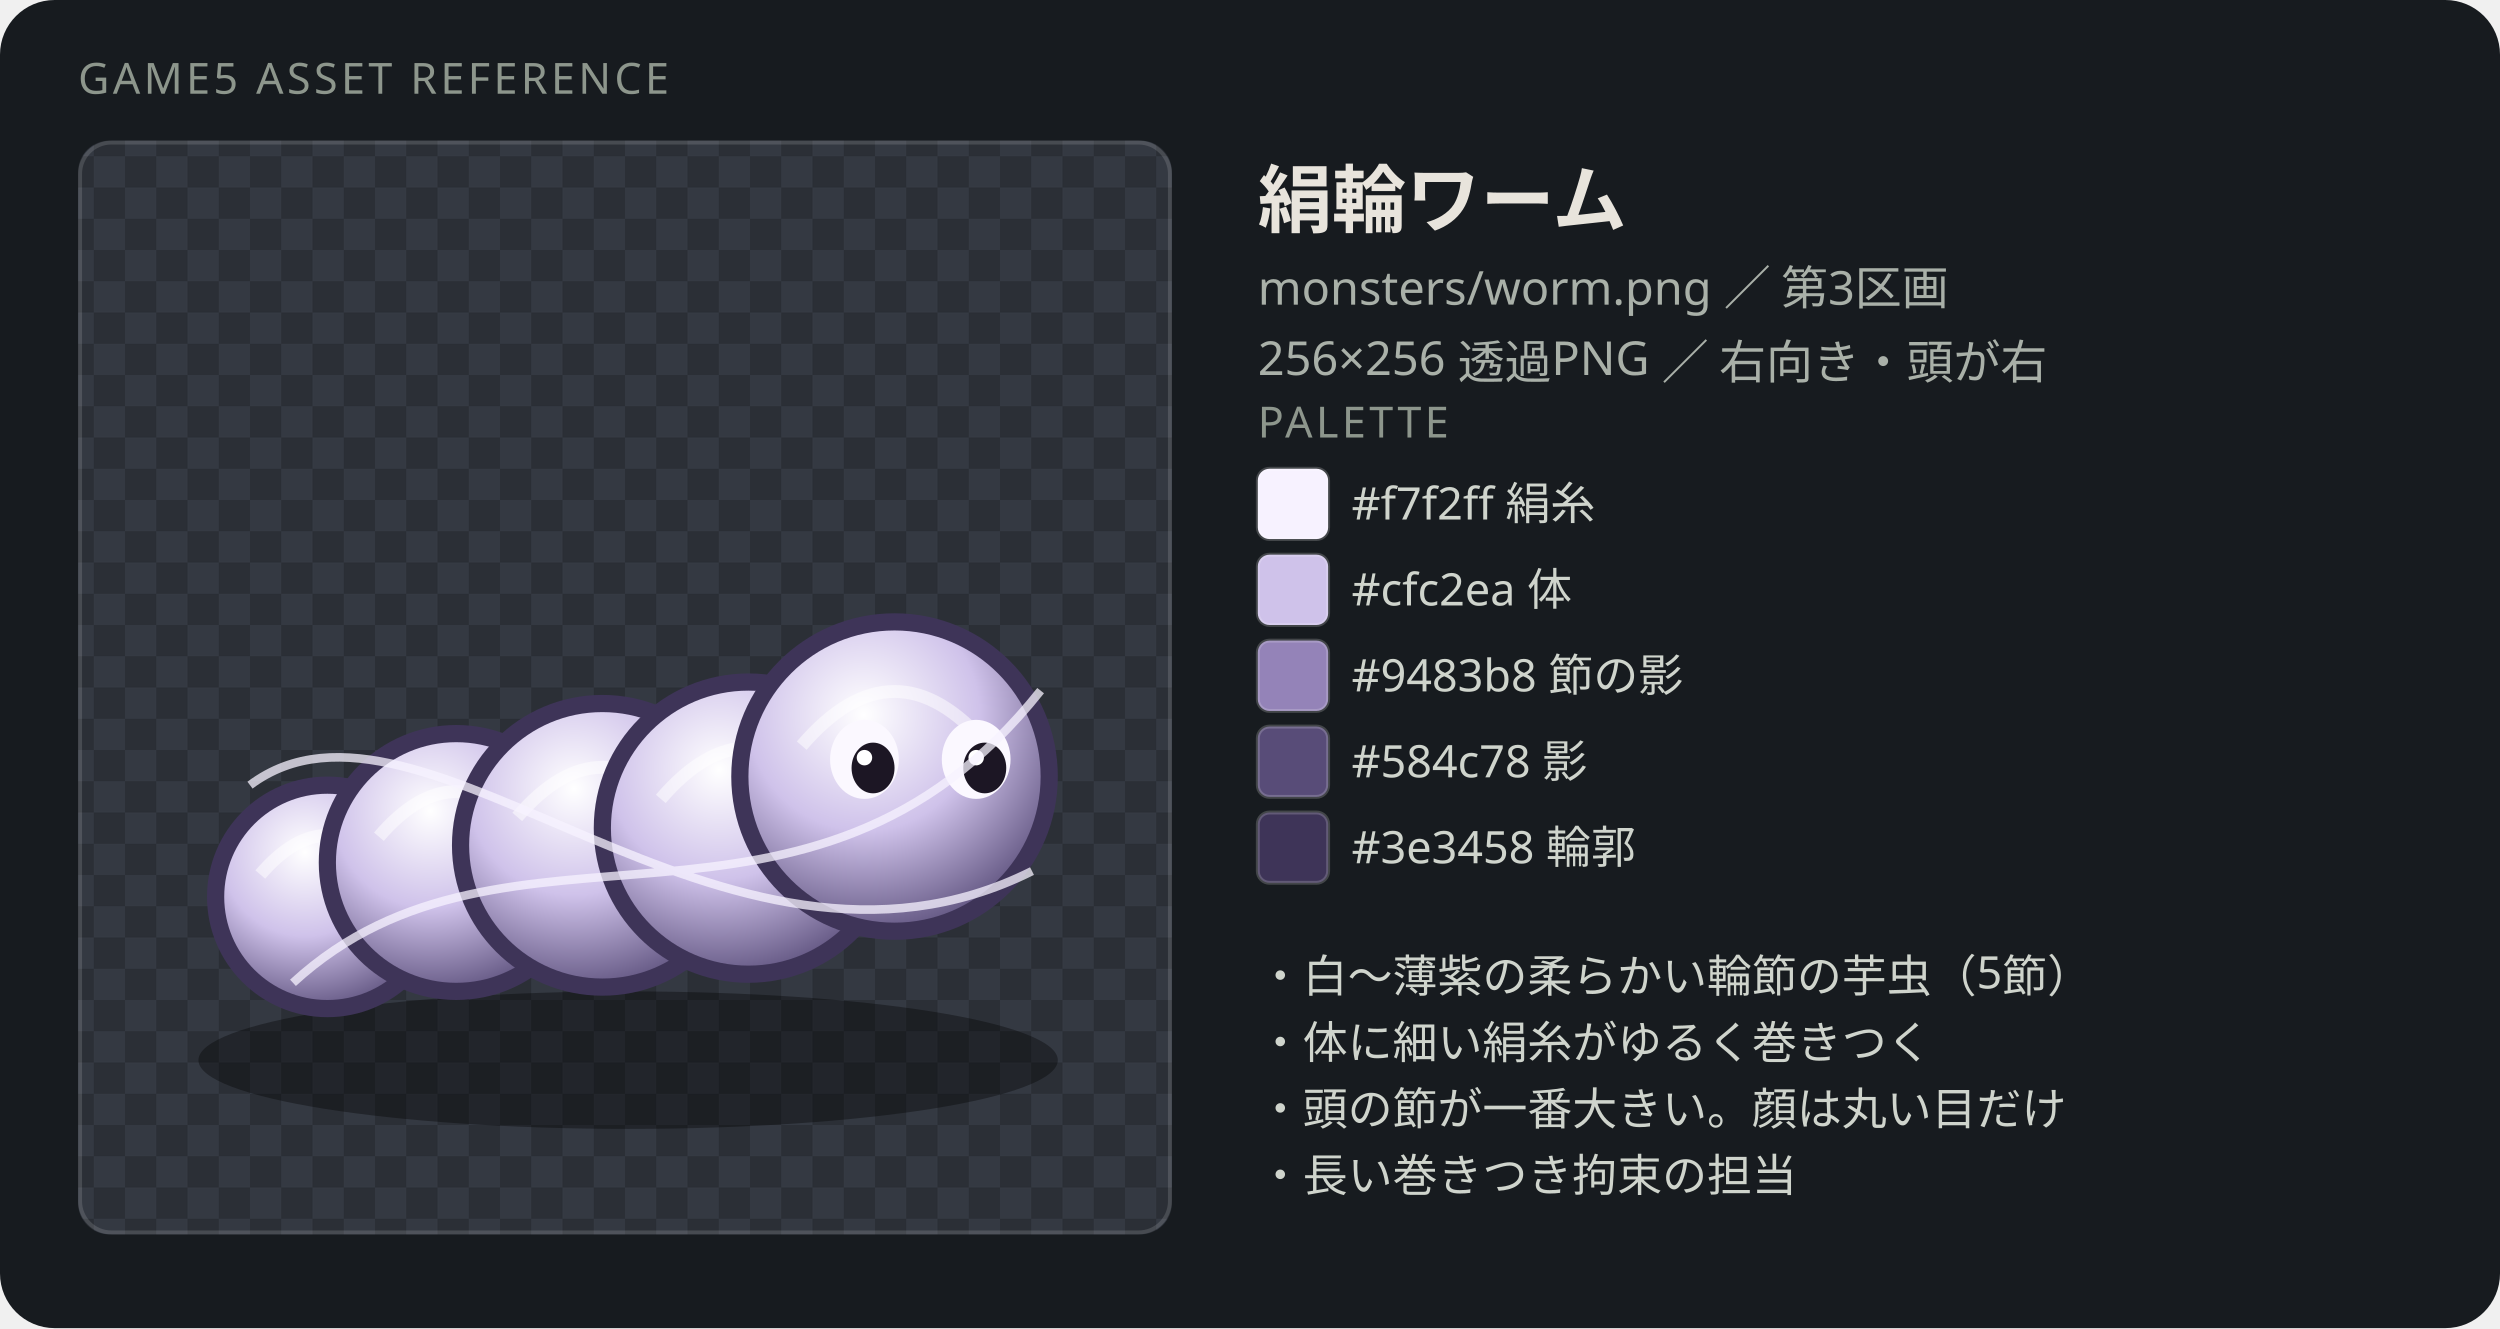
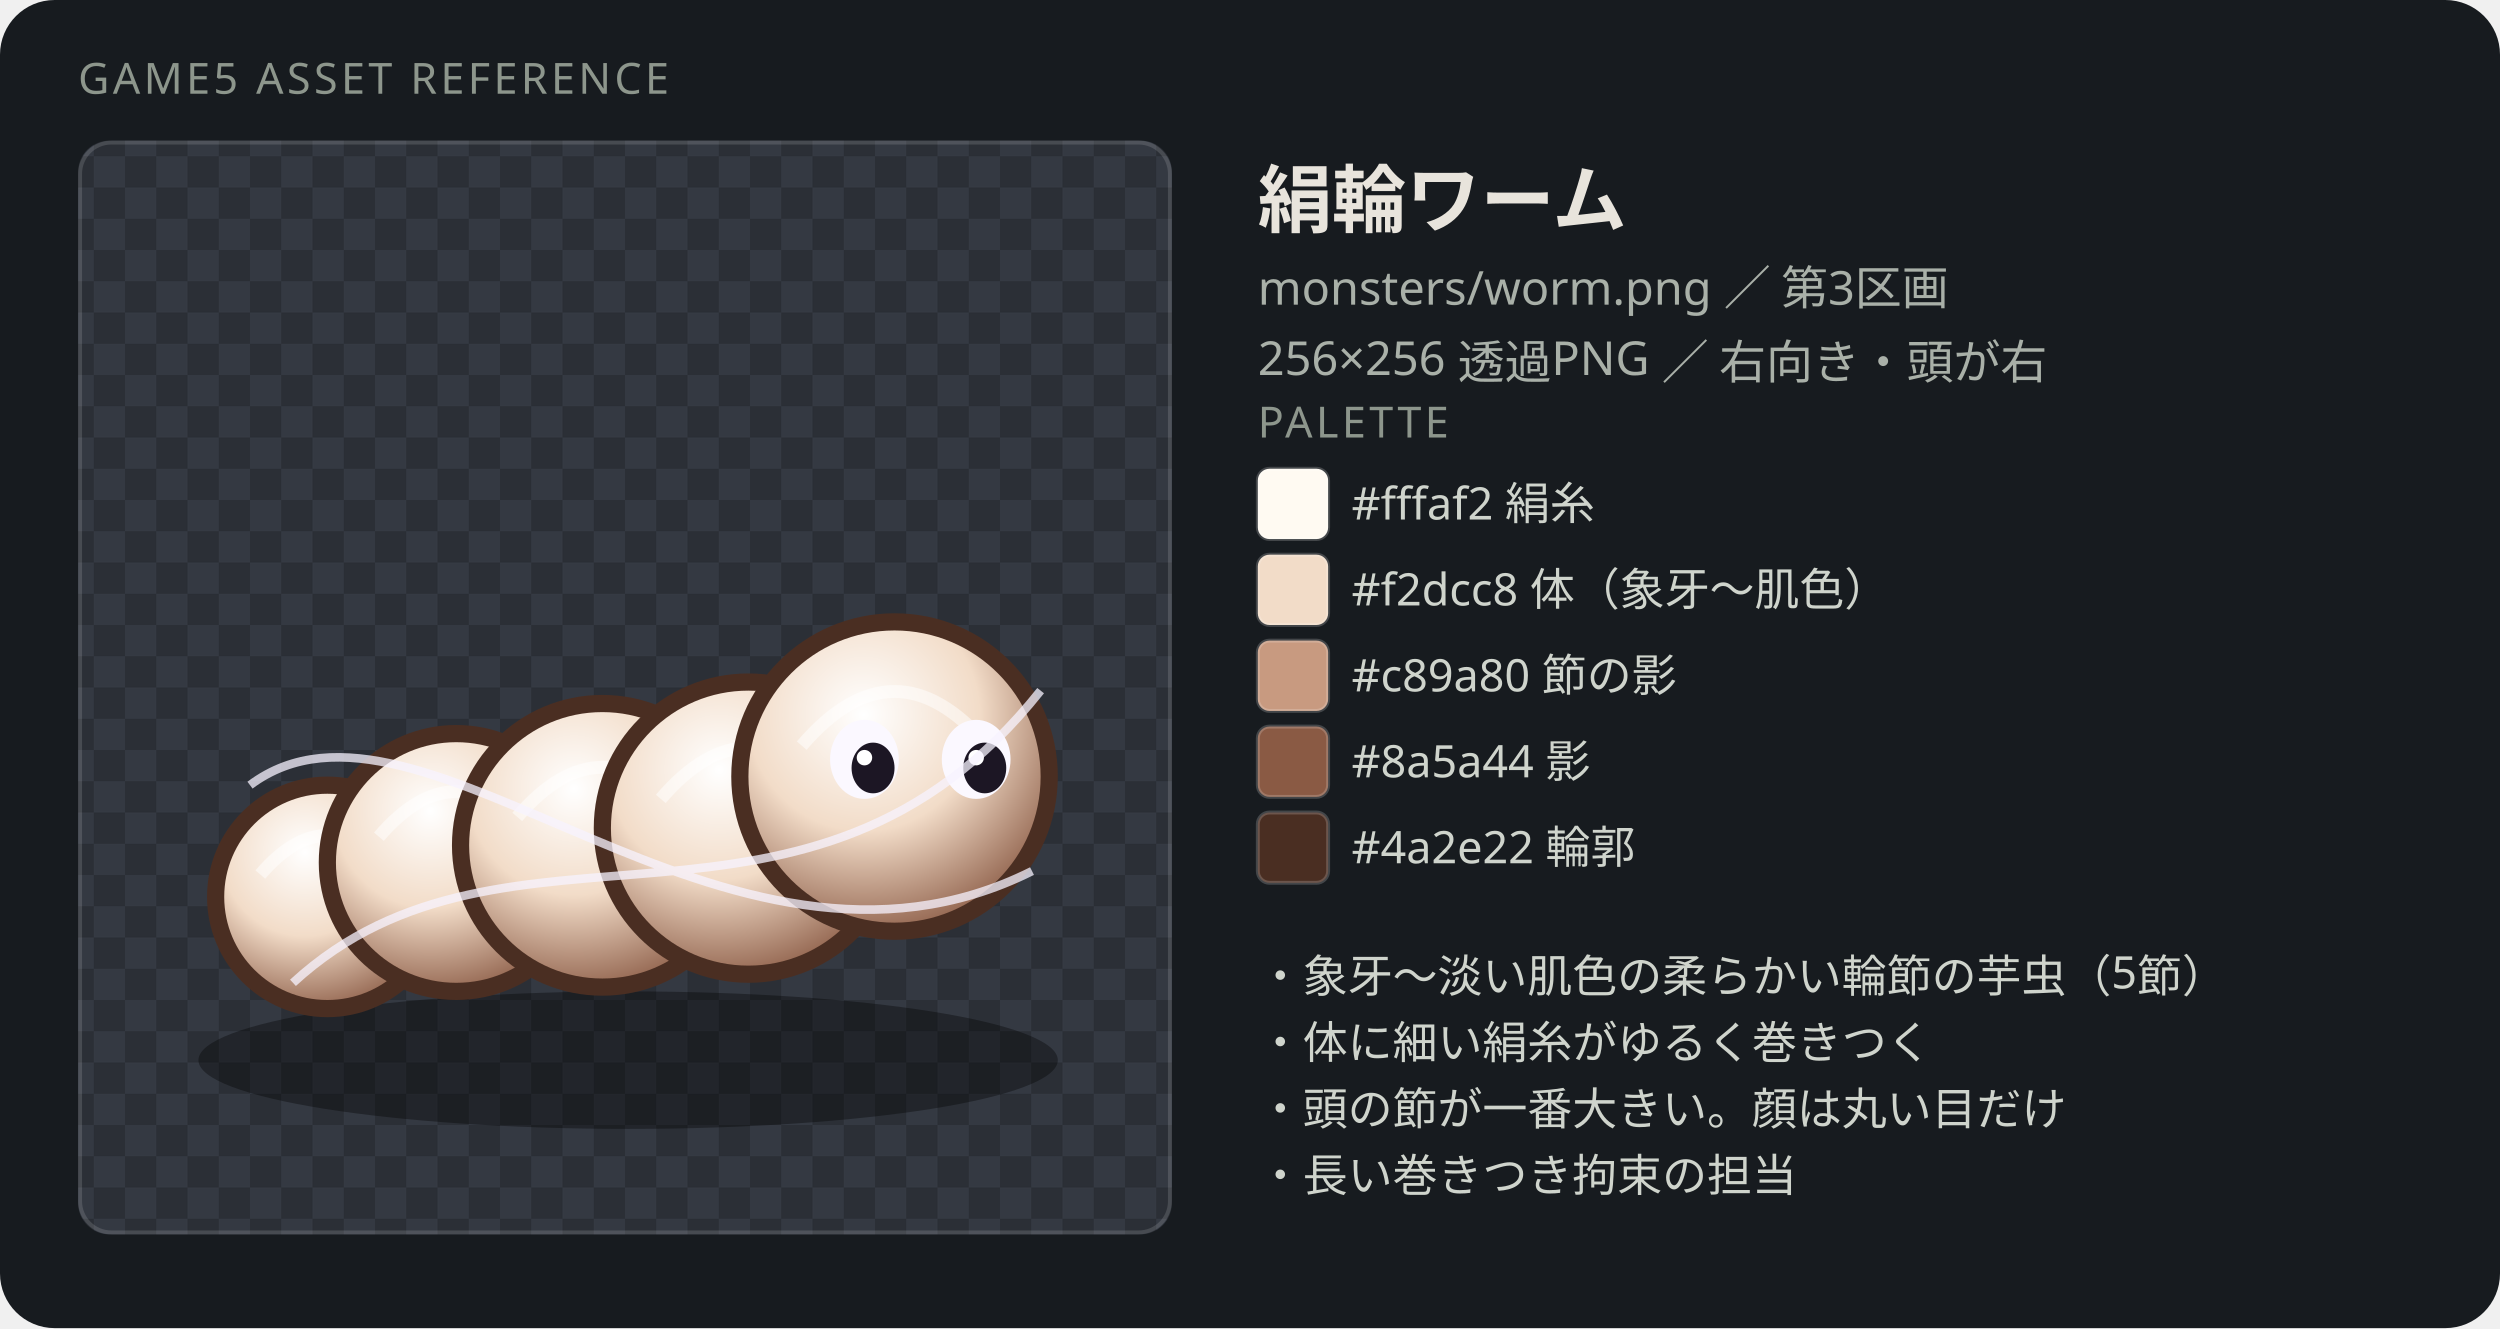
<svg xmlns="http://www.w3.org/2000/svg" width="640" height="340" viewBox="0 0 640 340">
  <defs>
    <pattern id="chk" width="16" height="16" patternUnits="userSpaceOnUse">
      <rect width="16" height="16" fill="#2b2f36" />
      <rect width="8" height="8" fill="#343942" />
      <rect x="8" y="8" width="8" height="8" fill="#343942" />
    </pattern>
    <radialGradient id="wB" cx="0.4" cy="0.3" r="0.75">
      <stop offset="0" stop-color="#ffffff" />
-       <stop offset="0.5" stop-color="#cfc2ea" />
-       <stop offset="1" stop-color="#584c78" />
+       <stop offset="0.5" stop-color="#f2dcc8" />
+       <stop offset="1" stop-color="#8a5a44" />
    </radialGradient>
    <style>
text{font-family:"Noto Sans JP","Hiragino Sans","Yu Gothic",sans-serif;fill:#e8e4dc}
.t{font-size:19px;font-weight:700} .i{font-size:12px;fill:#a9b0a8} .s{font-size:11.5px;fill:#cfd4cc} .n{font-size:11.5px;fill:#cfd4cc} .h{font-size:11px;fill:#8d968c;letter-spacing:.08em}
</style>
  </defs>
  <rect width="640" height="340" rx="14" fill="#171b1f" />
  <text x="20" y="24" class="h">GAME5 ASSET REFERENCE</text>
  <rect x="20" y="36" width="280" height="280" rx="8" fill="url(#chk)" />
  <clipPath id="art">
    <rect width="256" height="256" />
  </clipPath>
  <g transform="translate(20 36) scale(1.1)">
    <g clip-path="url(#art)">
      <ellipse cx="128" cy="214" rx="100" ry="16" fill="rgba(0,0,0,0.35)" />
-       <circle cx="58" cy="176" r="26" fill="url(#wB)" stroke="#3e3458" stroke-width="4" />
+       <circle cx="58" cy="176" r="26" fill="url(#wB)" stroke="#4a2e22" stroke-width="4" />
      <path d="M42.4 170.8 Q58 152.6 73.6 170.8" fill="none" stroke="#ffffff" stroke-width="3" opacity=".5" />
-       <circle cx="88" cy="168" r="30" fill="url(#wB)" stroke="#3e3458" stroke-width="4" />
+       <circle cx="88" cy="168" r="30" fill="url(#wB)" stroke="#4a2e22" stroke-width="4" />
      <path d="M70.0 162.0 Q88 141.0 106.0 162.0" fill="none" stroke="#ffffff" stroke-width="3" opacity=".5" />
-       <circle cx="122" cy="164" r="33" fill="url(#wB)" stroke="#3e3458" stroke-width="4" />
+       <circle cx="122" cy="164" r="33" fill="url(#wB)" stroke="#4a2e22" stroke-width="4" />
      <path d="M102.2 157.4 Q122 134.3 141.8 157.4" fill="none" stroke="#ffffff" stroke-width="3" opacity=".5" />
-       <circle cx="156" cy="160" r="34" fill="url(#wB)" stroke="#3e3458" stroke-width="4" />
+       <circle cx="156" cy="160" r="34" fill="url(#wB)" stroke="#4a2e22" stroke-width="4" />
      <path d="M135.6 153.2 Q156 129.4 176.4 153.2" fill="none" stroke="#ffffff" stroke-width="3" opacity=".5" />
-       <circle cx="190" cy="148" r="36" fill="url(#wB)" stroke="#3e3458" stroke-width="4" />
+       <circle cx="190" cy="148" r="36" fill="url(#wB)" stroke="#4a2e22" stroke-width="4" />
      <path d="M168.4 140.8 Q190 115.6 211.6 140.8" fill="none" stroke="#ffffff" stroke-width="3" opacity=".5" />
      <ellipse cx="183" cy="144" rx="8" ry="9.2" fill="#fbf8ff" />
      <ellipse cx="185" cy="146" rx="5" ry="5.9" fill="#1c1624" />
      <circle cx="183" cy="143.6" r="1.8" fill="#ffffff" />
      <ellipse cx="209" cy="144" rx="8" ry="9.2" fill="#fbf8ff" />
      <ellipse cx="211" cy="146" rx="5" ry="5.9" fill="#1c1624" />
      <circle cx="209" cy="143.6" r="1.8" fill="#ffffff" />
      <path d="M40 150 C80 120 150 206 222 170 M50 196 C100 150 170 196 224 128" fill="none" stroke="rgba(247,242,255,.75)" stroke-width="2" />
    </g>
  </g>
  <rect x="20.5" y="36.5" width="279" height="279" rx="8" fill="none" stroke="#ffffff22" />
  <text x="322" y="58" class="t">絹輪ワーム</text>
  <text x="322" y="78" class="i">monsters/worm.png ／ 第3区画</text>
  <text x="322" y="96" class="i">256×256 透過PNG ／ 右向き・頭が右</text>
  <text x="322" y="112" class="h">PALETTE</text>
-   <rect x="322" y="120" width="18" height="18" rx="3" fill="#f7f2ff" stroke="#ffffff30" />
-   <text x="346" y="133" class="s">#f7f2ff  絹糸</text>
-   <rect x="322" y="142" width="18" height="18" rx="3" fill="#cfc2ea" stroke="#ffffff30" />
-   <text x="346" y="155" class="s">#cfc2ea  体</text>
-   <rect x="322" y="164" width="18" height="18" rx="3" fill="#9483b8" stroke="#ffffff30" />
-   <text x="346" y="177" class="s">#9483b8  節の影</text>
-   <rect x="322" y="186" width="18" height="18" rx="3" fill="#584c78" stroke="#ffffff30" />
-   <text x="346" y="199" class="s">#584c78  影</text>
-   <rect x="322" y="208" width="18" height="18" rx="3" fill="#3e3458" stroke="#ffffff30" />
-   <text x="346" y="221" class="s">#3e3458  輪郭</text>
-   <text x="322" y="254" class="n">・白〜薄紫の柔らかい輪節の芋虫（5節）</text>
+   <rect x="322" y="120" width="18" height="18" rx="3" fill="#fffaf2" stroke="#ffffff30" />
+   <text x="346" y="133" class="s">#fffaf2  絹糸</text>
+   <rect x="322" y="142" width="18" height="18" rx="3" fill="#f2dcc8" stroke="#ffffff30" />
+   <text x="346" y="155" class="s">#f2dcc8  体（象牙〜肌色）</text>
+   <rect x="322" y="164" width="18" height="18" rx="3" fill="#c89a80" stroke="#ffffff30" />
+   <text x="346" y="177" class="s">#c89a80  節の影</text>
+   <rect x="322" y="186" width="18" height="18" rx="3" fill="#8a5a44" stroke="#ffffff30" />
+   <text x="346" y="199" class="s">#8a5a44  影</text>
+   <rect x="322" y="208" width="18" height="18" rx="3" fill="#4a2e22" stroke="#ffffff30" />
+   <text x="346" y="221" class="s">#4a2e22  輪郭</text>
+   <text x="322" y="254" class="n">・象牙〜淡い肌色の柔らかい輪節の芋虫（5節）</text>
  <text x="322" y="271" class="n">・体に細い絹糸がゆるく巻きつく</text>
  <text x="322" y="288" class="n">・頭の節が一番大きい。顔は丸い目だけ</text>
  <text x="322" y="305" class="n">・長い巻きつき拘束の担当</text>
</svg>
